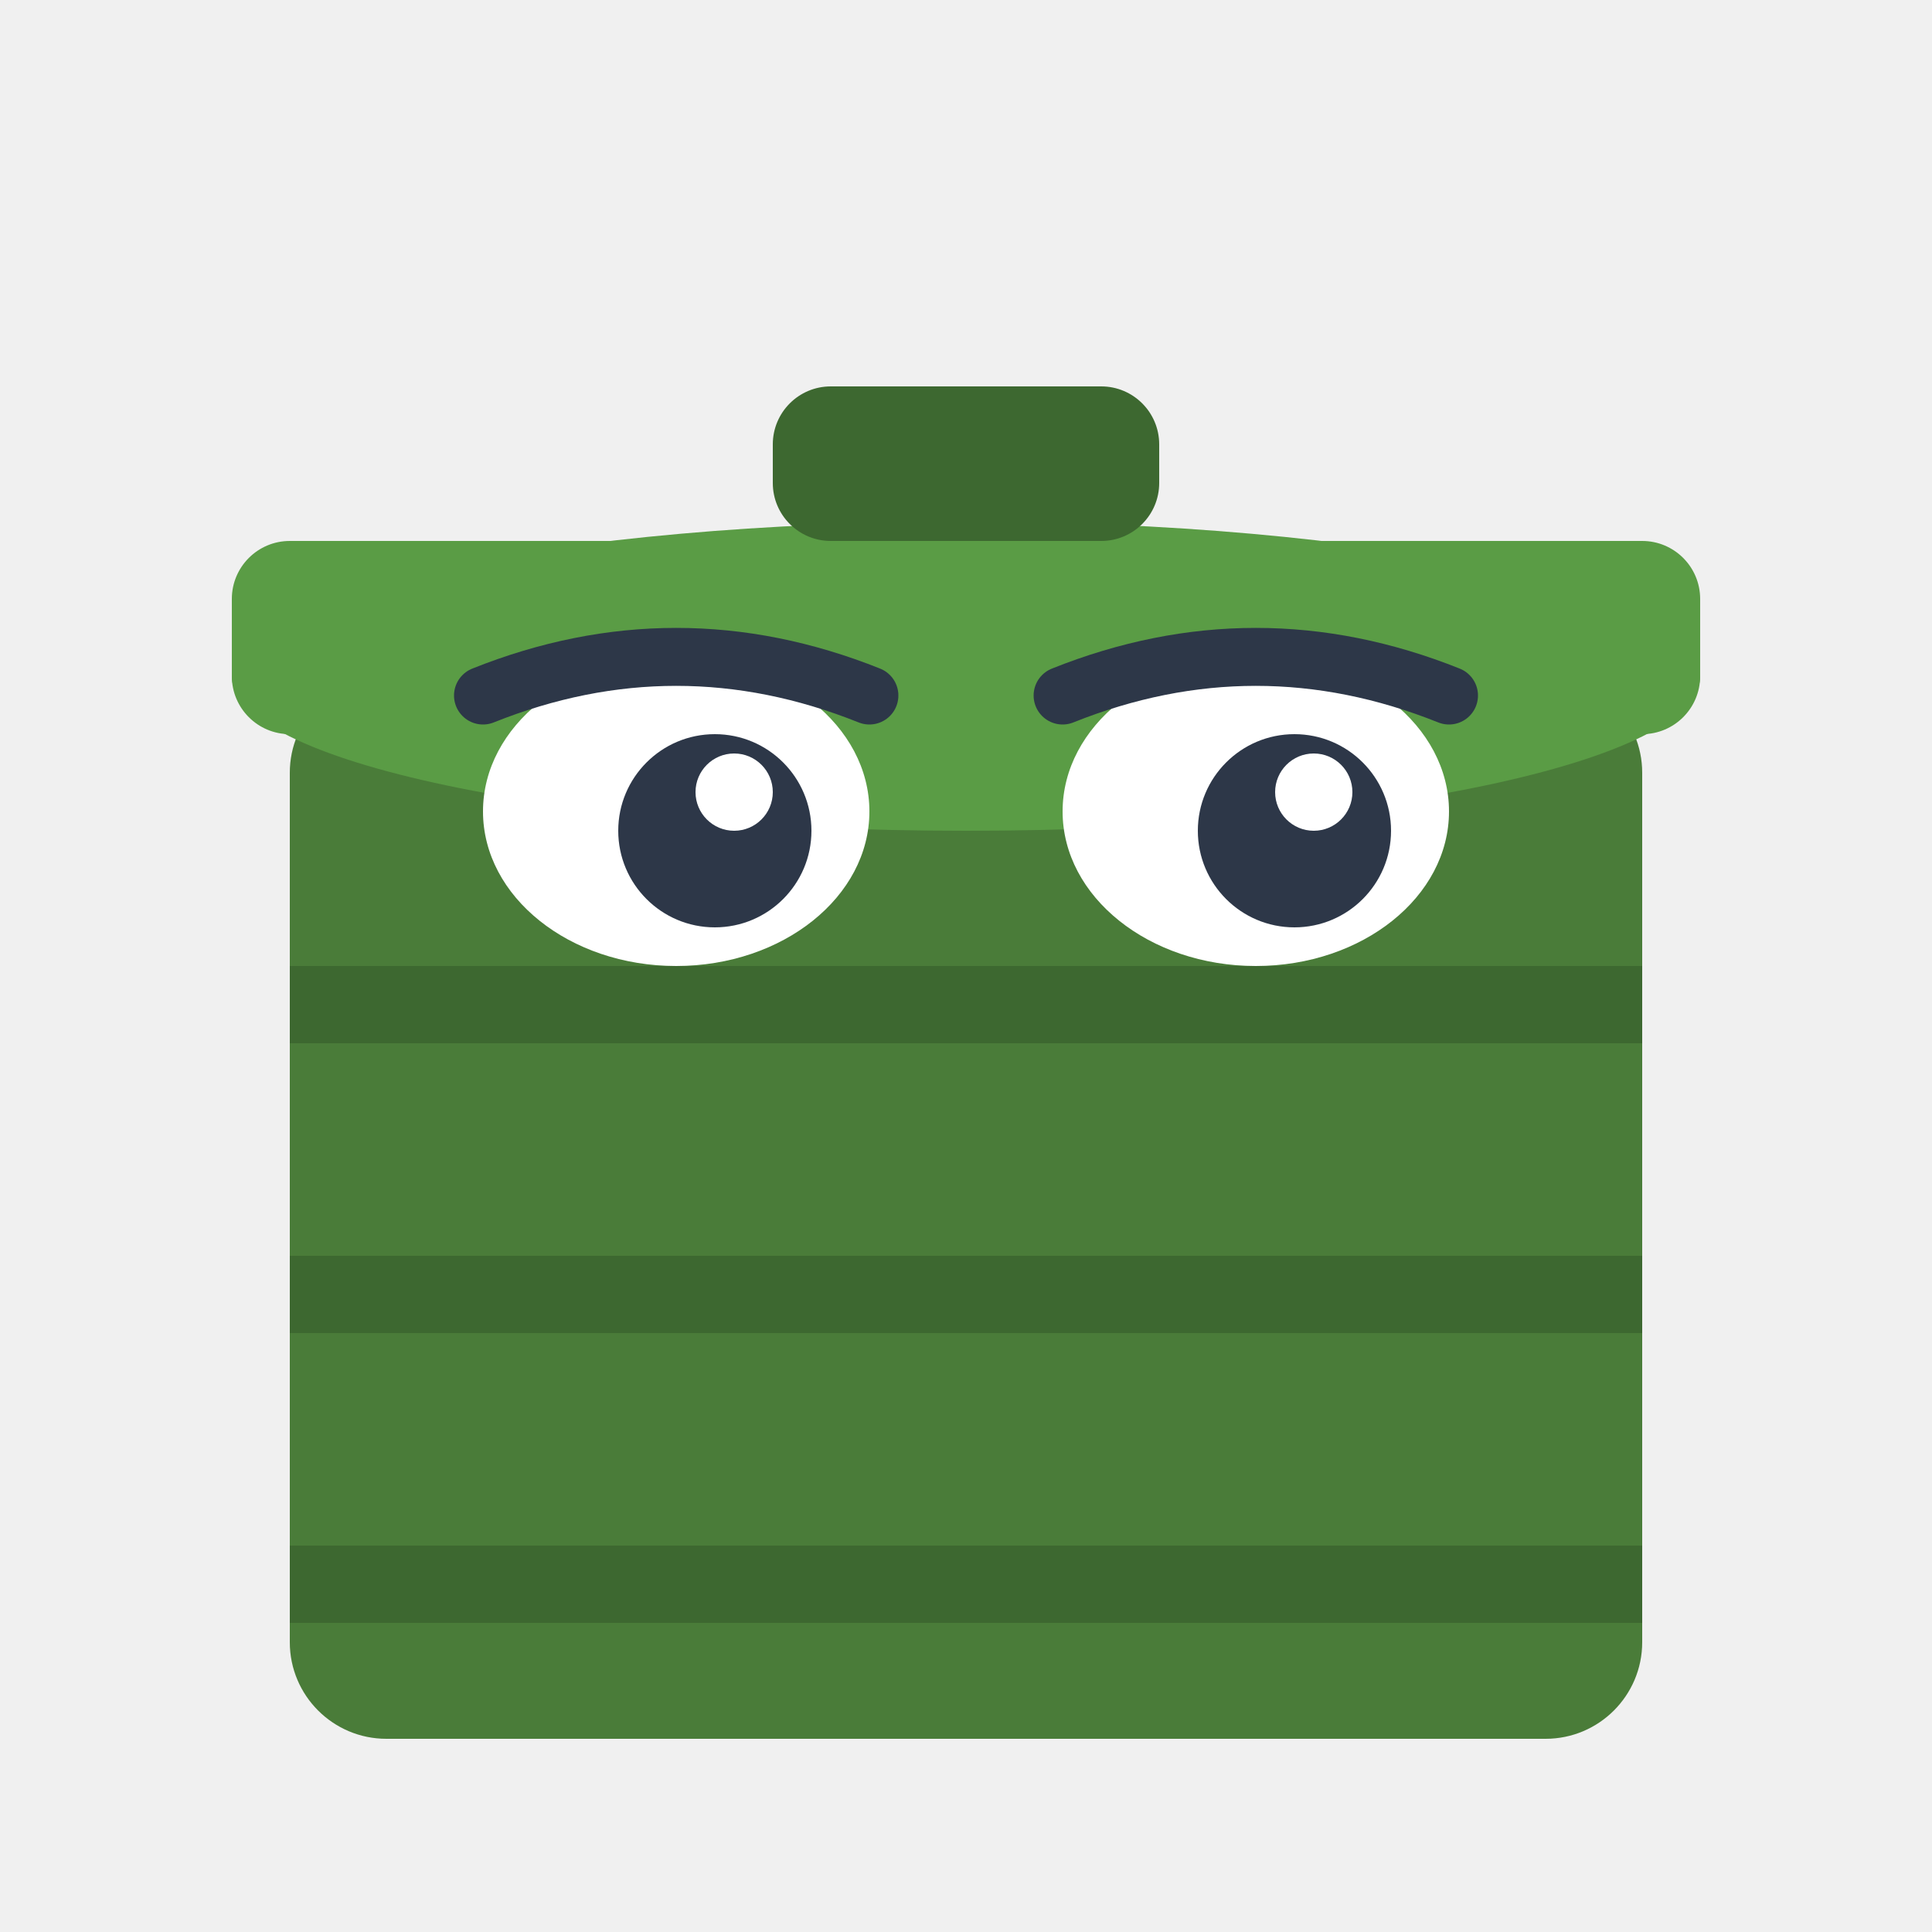
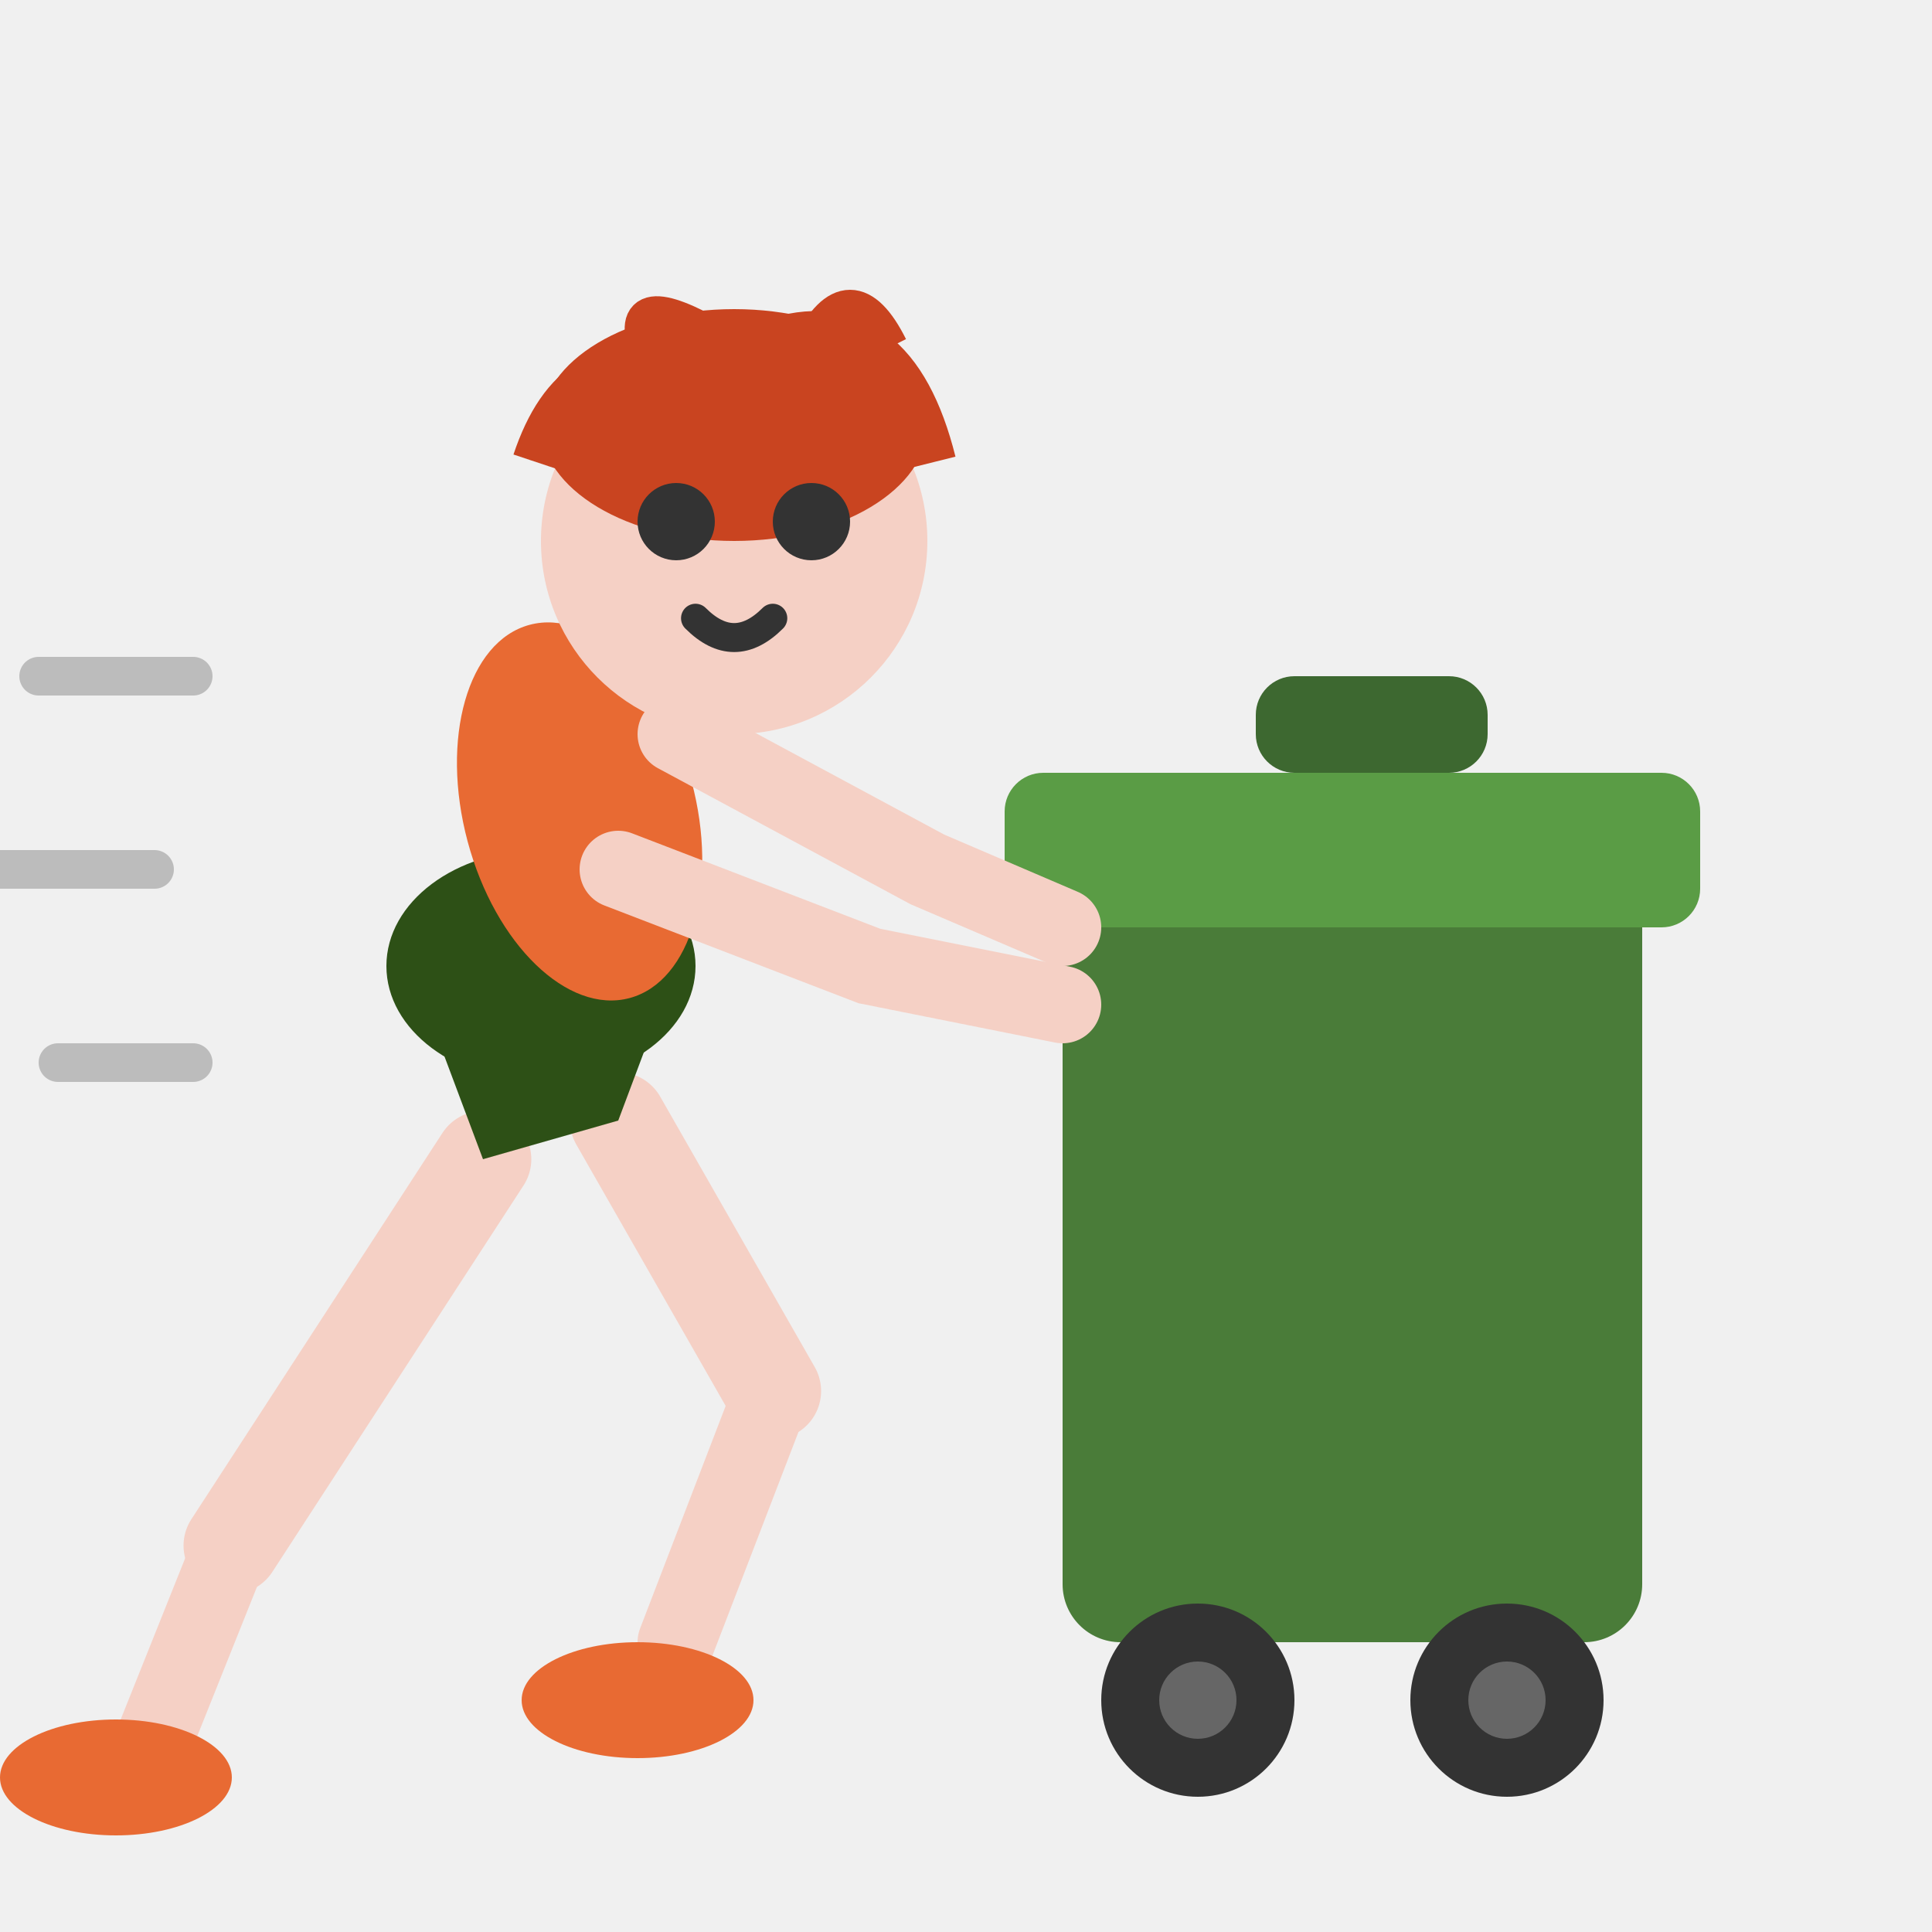
<svg xmlns="http://www.w3.org/2000/svg" viewBox="0 0 100 100" width="32" height="32">
-   <rect x="15" y="35" width="70" height="55" rx="5" fill="#4A7C39" />
-   <ellipse cx="50" cy="35" rx="38" ry="8" fill="#5A9C45" />
-   <rect x="12" y="28" width="76" height="10" rx="3" fill="#5A9C45" />
-   <rect x="40" y="20" width="20" height="8" rx="3" fill="#3D6830" />
-   <rect x="15" y="50" width="70" height="4" fill="#3D6830" />
-   <rect x="15" y="65" width="70" height="4" fill="#3D6830" />
-   <rect x="15" y="80" width="70" height="4" fill="#3D6830" />
-   <ellipse cx="35" cy="42" rx="10" ry="8" fill="white" />
-   <ellipse cx="65" cy="42" rx="10" ry="8" fill="white" />
-   <circle cx="37" cy="43" r="5" fill="#2D3748" />
-   <circle cx="67" cy="43" r="5" fill="#2D3748" />
-   <circle cx="38" cy="41" r="2" fill="white" />
-   <circle cx="68" cy="41" r="2" fill="white" />
-   <path d="M25 36 Q35 32 45 36" stroke="#2D3748" stroke-width="3" fill="none" stroke-linecap="round" />
-   <path d="M55 36 Q65 32 75 36" stroke="#2D3748" stroke-width="3" fill="none" stroke-linecap="round" />
+   <rect x="55" y="45" width="30" height="40" rx="3" fill="#4A7C39" />
+   <rect x="52" y="40" width="36" height="8" rx="2" fill="#5A9C45" />
+   <rect x="65" y="35" width="12" height="5" rx="2" fill="#3D6830" />
+   <circle cx="62" cy="88" r="5" fill="#333" />
+   <circle cx="78" cy="88" r="5" fill="#333" />
+   <circle cx="62" cy="88" r="2" fill="#666" />
+   <circle cx="78" cy="88" r="2" fill="#666" />
+   <path d="M25 60 L12 80" stroke="#F5D0C5" stroke-width="5" stroke-linecap="round" />
+   <path d="M12 80 L8 90" stroke="#F5D0C5" stroke-width="4" stroke-linecap="round" />
+   <ellipse cx="6" cy="92" rx="6" ry="3" fill="#E86A33" />
+   <path d="M32 58 L40 72" stroke="#F5D0C5" stroke-width="5" stroke-linecap="round" />
+   <path d="M40 72 L35 85" stroke="#F5D0C5" stroke-width="4" stroke-linecap="round" />
+   <ellipse cx="33" cy="88" rx="6" ry="3" fill="#E86A33" />
+   <path d="M22 52 L25 60 L32 58 L35 50 Z" fill="#2D5016" />
+   <ellipse cx="28" cy="50" rx="8" ry="6" fill="#2D5016" />
+   <ellipse cx="30" cy="42" rx="6" ry="10" fill="#E86A33" transform="rotate(-15 30 42)" />
+   <path d="M35 38 L48 45 L55 48" stroke="#F5D0C5" stroke-width="4" stroke-linecap="round" />
+   <path d="M32 45 L45 50 L55 52" stroke="#F5D0C5" stroke-width="4" stroke-linecap="round" />
+   <circle cx="38" cy="28" r="10" fill="#F5D0C5" />
+   <ellipse cx="38" cy="22" rx="10" ry="6" fill="#C94420" />
+   <path d="M28 24 Q30 18 35 20" stroke="#C94420" stroke-width="3" fill="none" />
+   <path d="M48 24 Q46 16 40 18" stroke="#C94420" stroke-width="3" fill="none" />
+   <path d="M42 18 Q44 14 46 18" stroke="#C94420" stroke-width="2" fill="none" />
+   <path d="M34 19 Q32 15 36 17" stroke="#C94420" stroke-width="2" fill="none" />
+   <circle cx="35" cy="27" r="2" fill="#333" />
+   <circle cx="42" cy="27" r="2" fill="#333" />
+   <path d="M36 32 Q38 34 40 32" stroke="#333" stroke-width="1.5" fill="none" stroke-linecap="round" />
+   <path d="M2 35 L10 35" stroke="#999" stroke-width="2" stroke-linecap="round" opacity="0.6" />
+   <path d="M0 45 L8 45" stroke="#999" stroke-width="2" stroke-linecap="round" opacity="0.6" />
+   <path d="M3 55 L10 55" stroke="#999" stroke-width="2" stroke-linecap="round" opacity="0.6" />
</svg>
